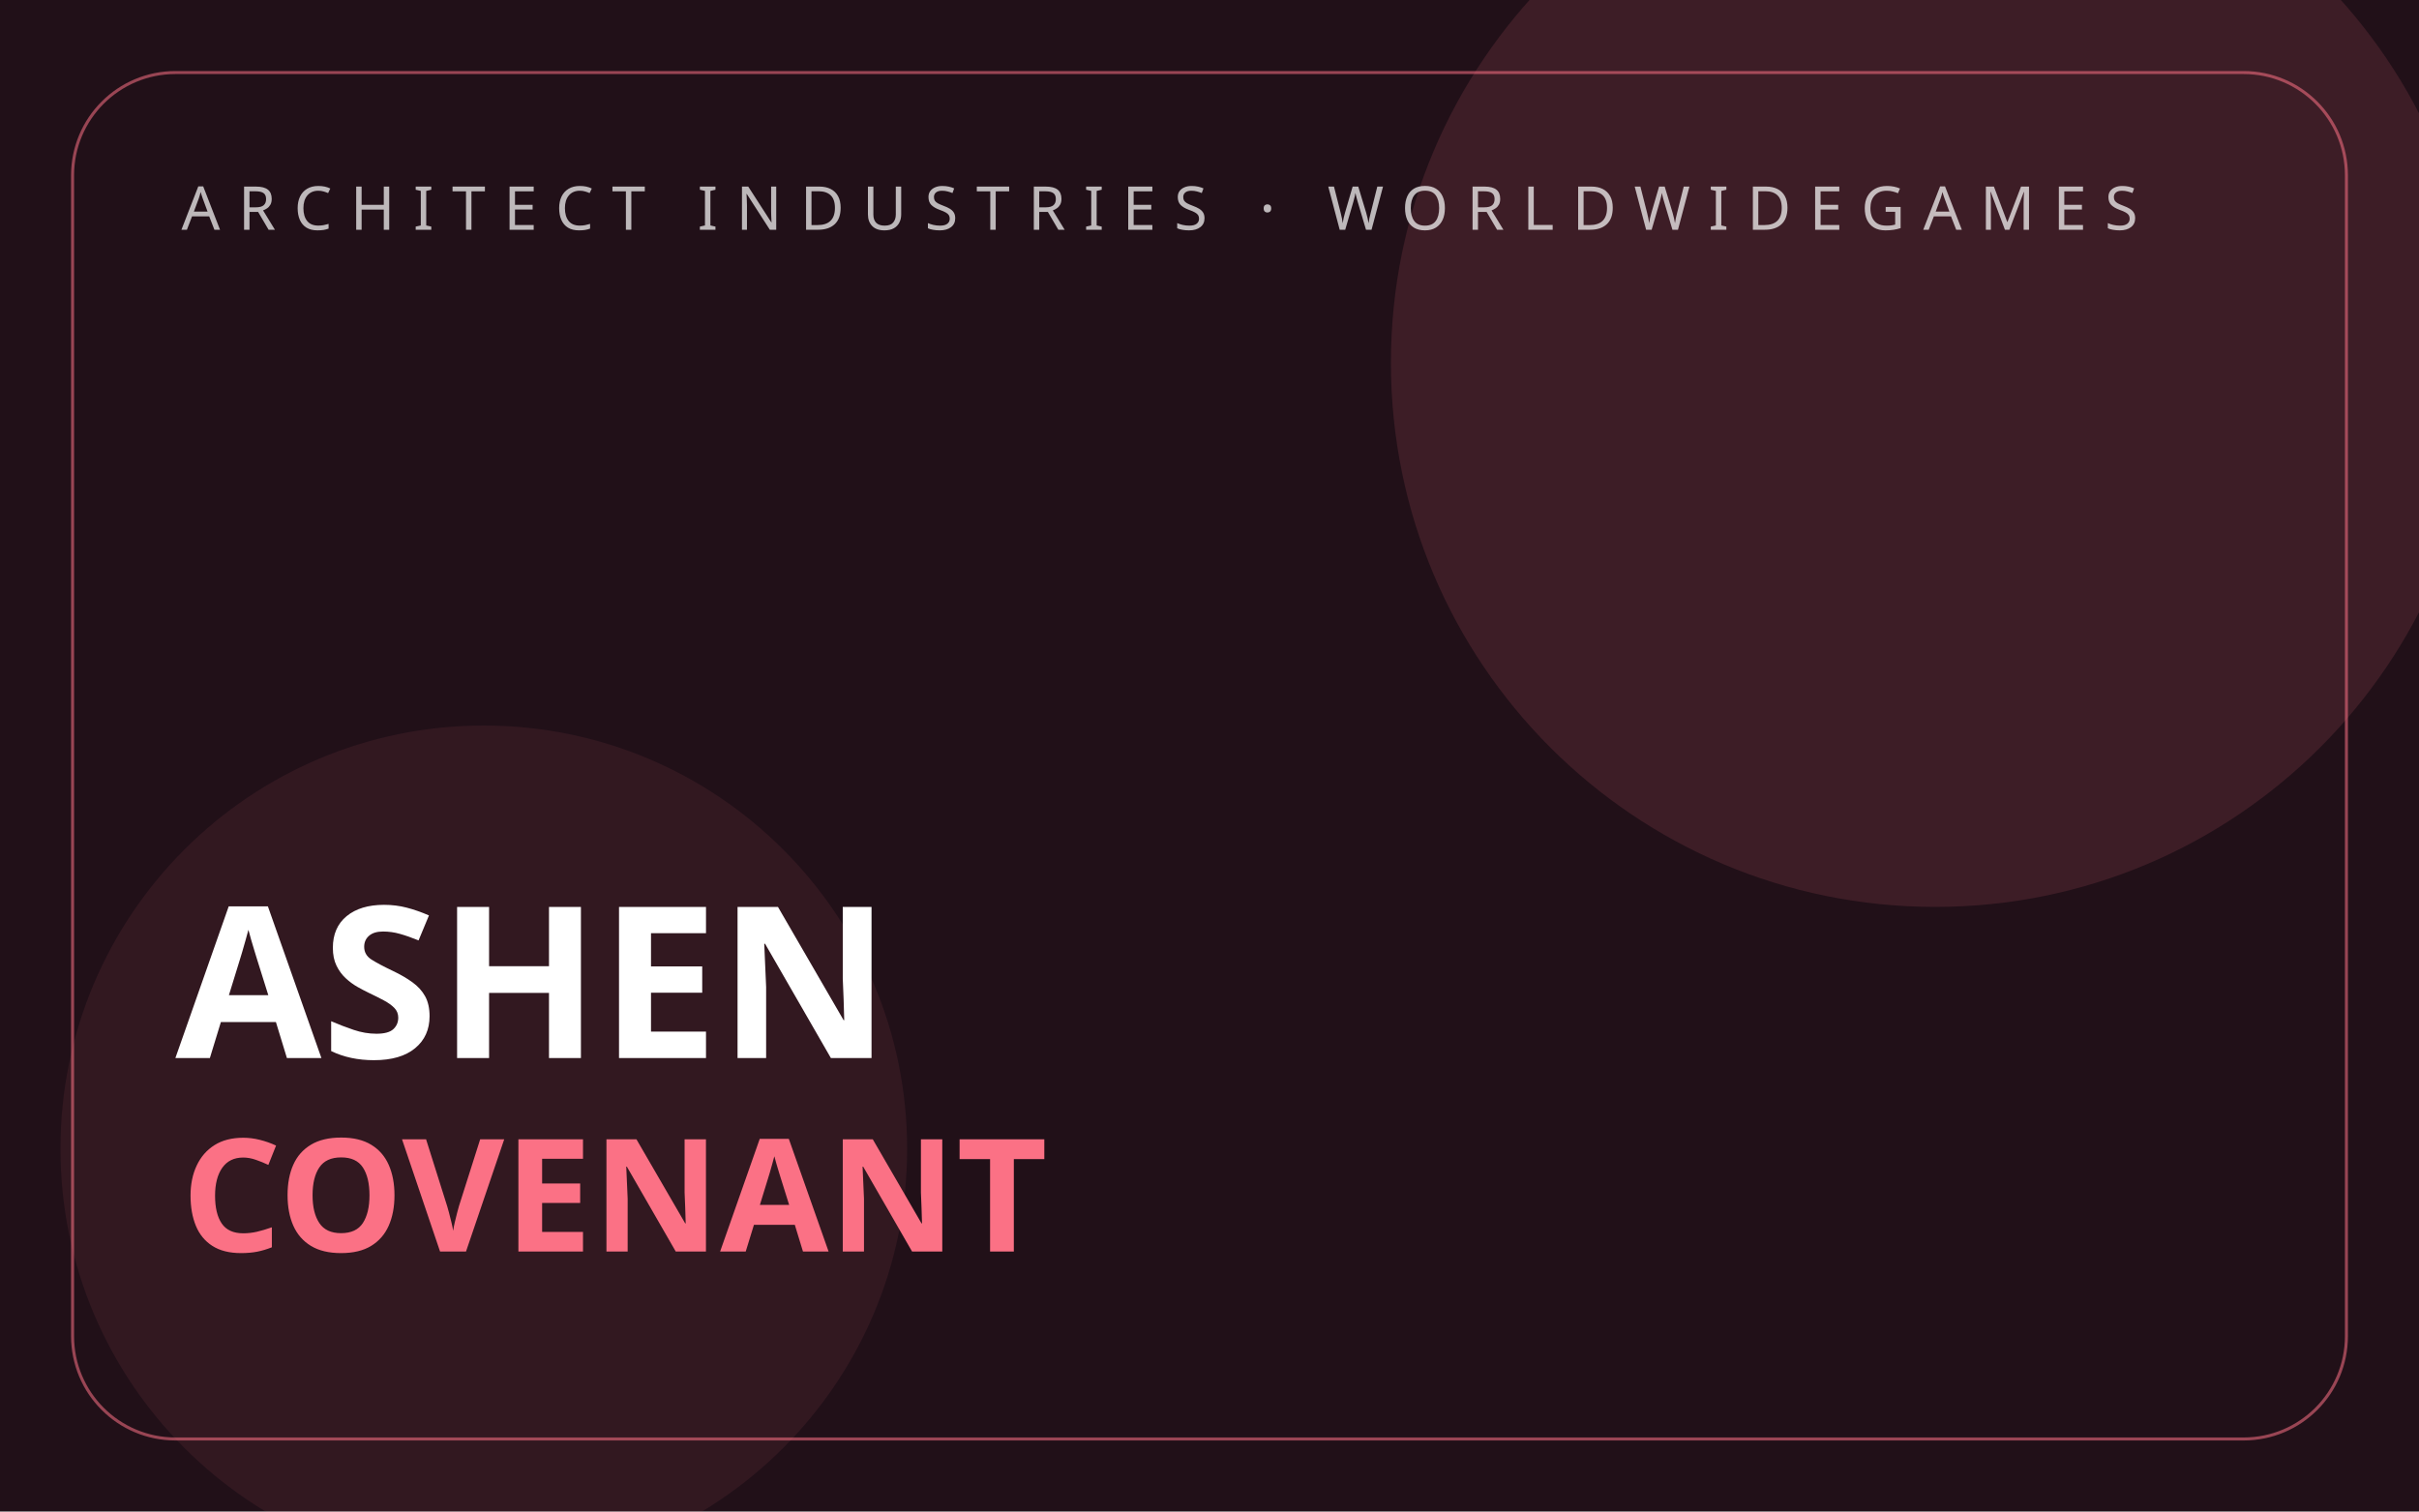
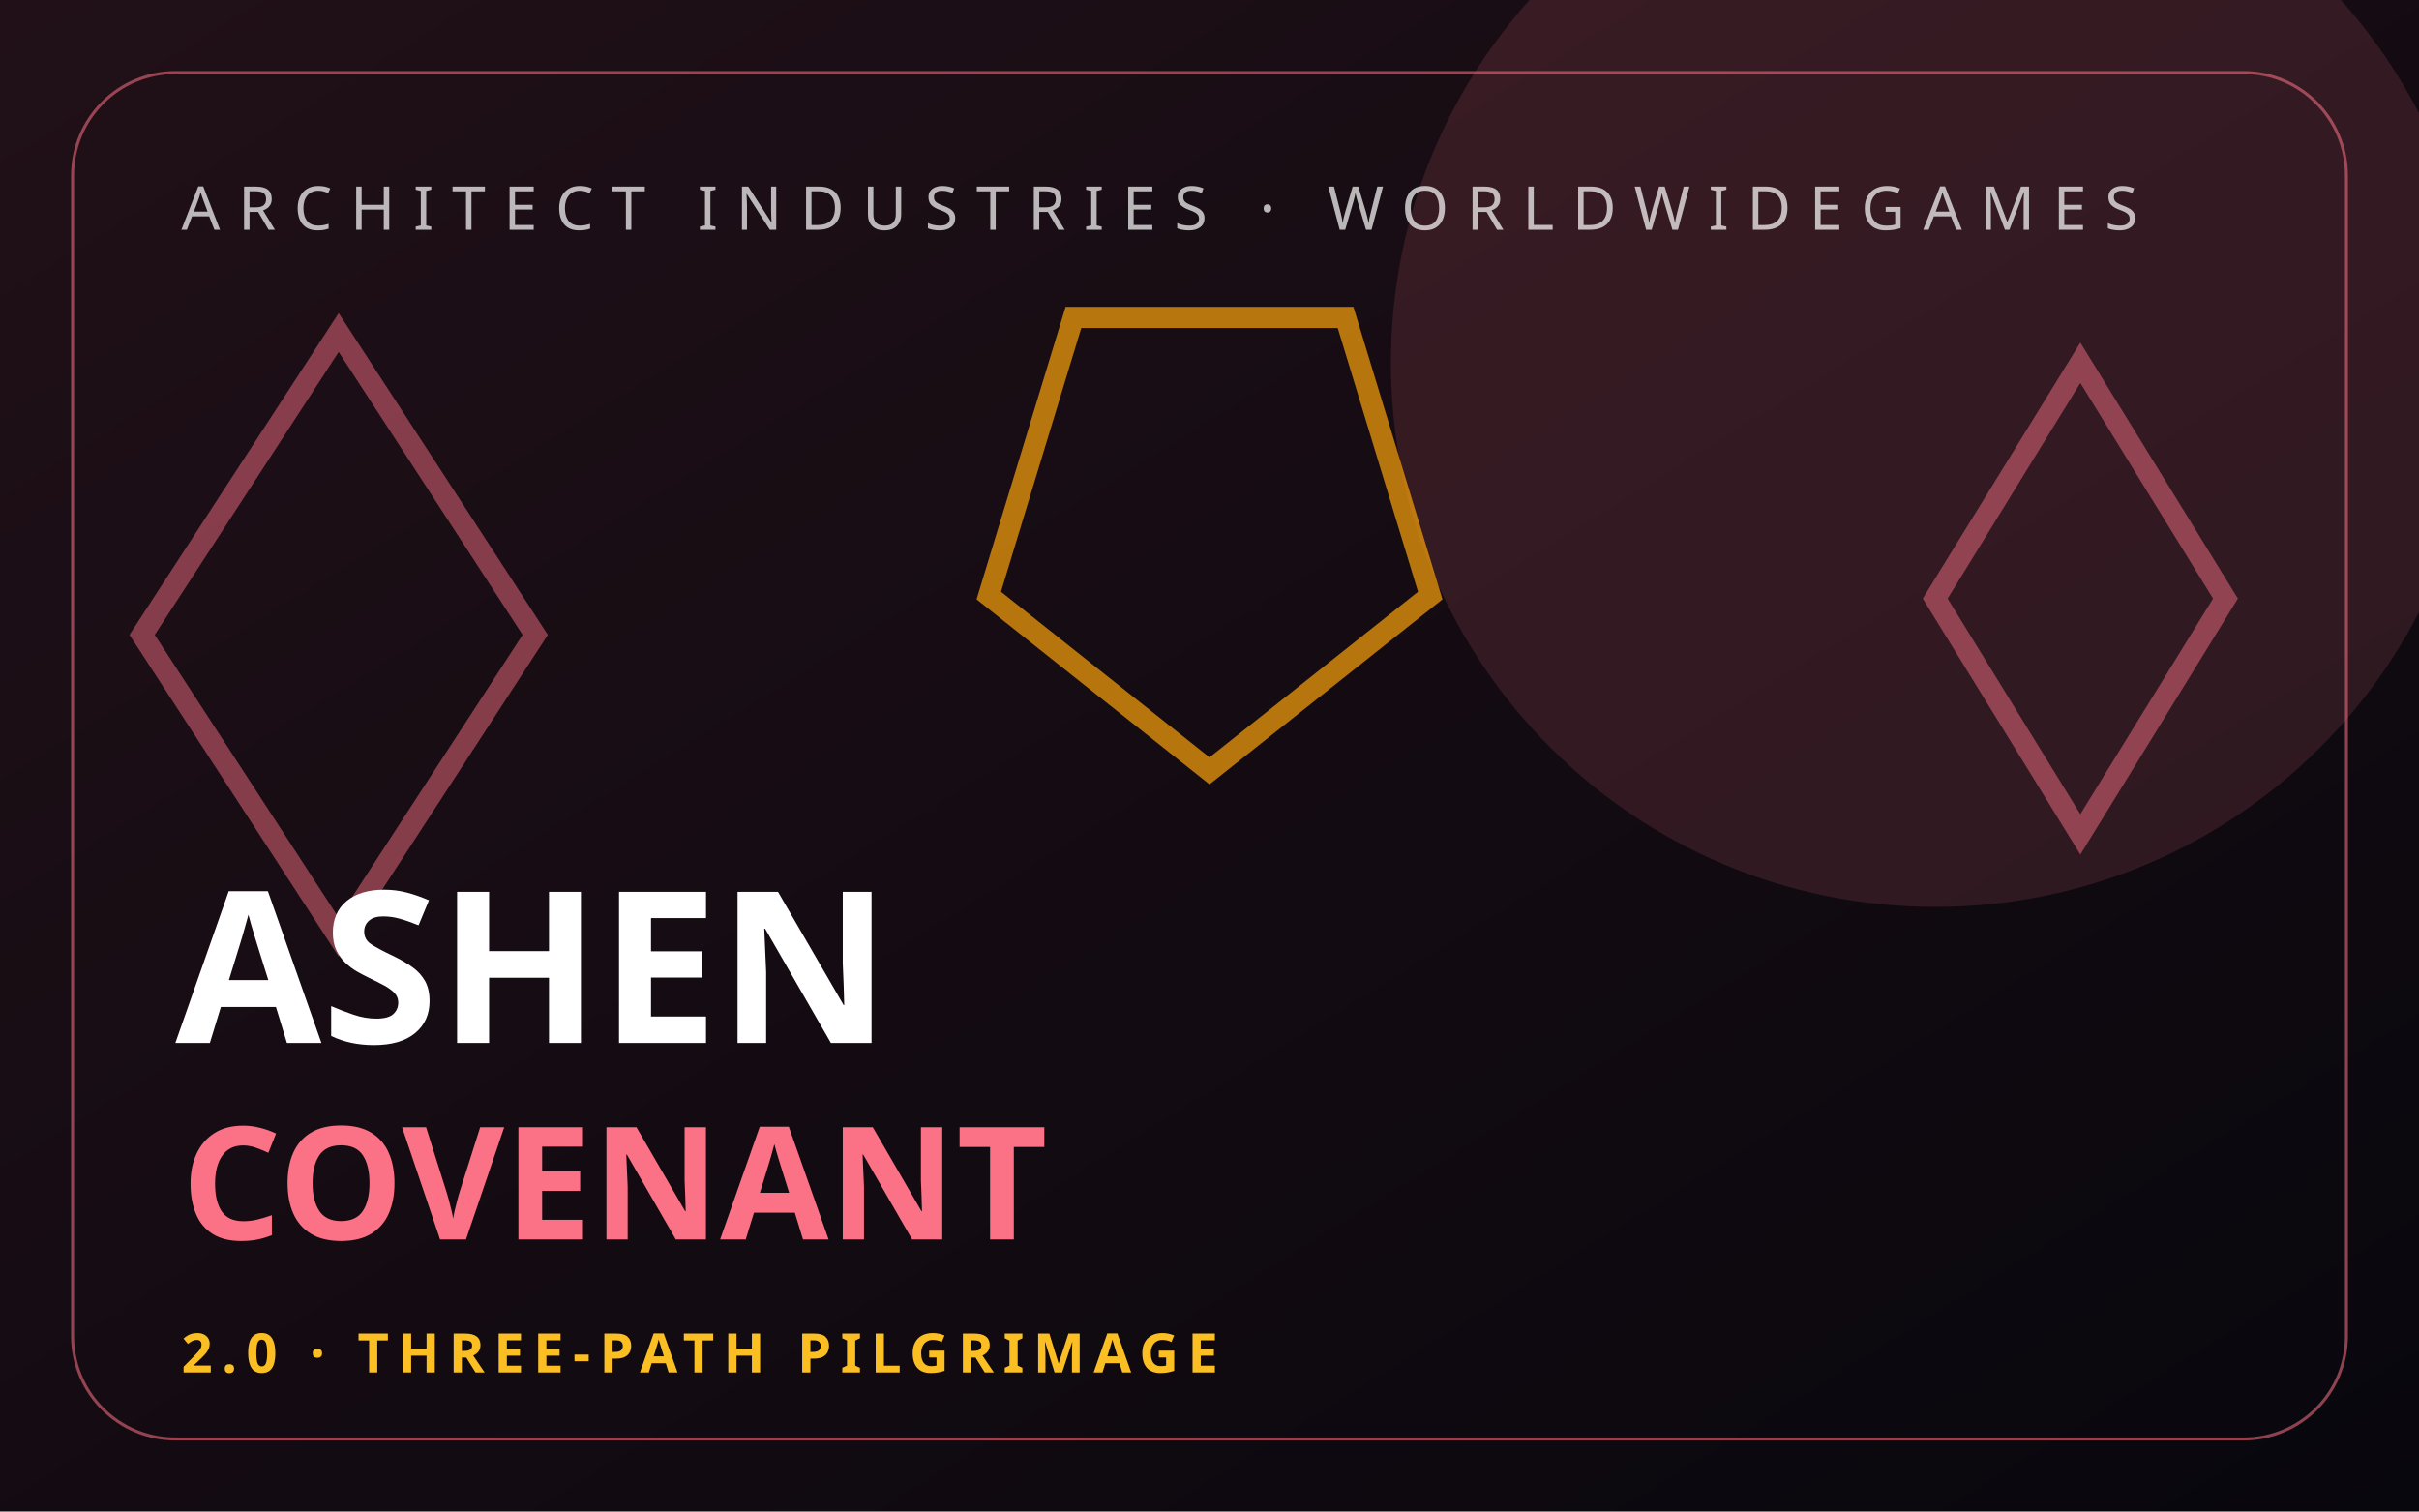
<svg xmlns="http://www.w3.org/2000/svg" viewBox="0 0 800 500">
-   <rect width="800" height="500" fill="#211018" />
-   <circle cx="640" cy="120" r="180" fill="#fb7185" opacity=".13" />
-   <circle cx="160" cy="380" r="140" fill="#fb7185" opacity=".08" />
+   <defs>
+     <linearGradient id="g" x1="0" y1="0" x2="1" y2="1">
+       <stop stop-color="#211018" />
+       <stop offset="1" stop-color="#08070d" />
+     </linearGradient>
+   </defs>
+   <rect width="800" height="500" fill="url(#g)" />
+   <circle cx="640" cy="120" r="180" fill="#fb7185" opacity=".14" />
+   <path d="M112 110l65 100-65 100-65-100zM688 120l48 78-48 78-48-78z" fill="none" stroke="#fb7185" stroke-width="7" opacity=".48" />
+   <path d="M355 105h90l28 92-73 58-73-58z" fill="none" stroke="#f59e0b" stroke-width="7" opacity=".72" />
  <rect x="24" y="24" width="752" height="452" rx="34" fill="none" stroke="#fb7185" opacity=".55" />
-   <text x="58" y="350" fill="#fff" font-family="system-ui,sans-serif" font-size="70" font-weight="900">ASHEN</text>
-   <text x="60" y="414" fill="#fb7185" font-family="system-ui,sans-serif" font-size="52" font-weight="800">COVENANT</text>
+   <text x="58" y="345" fill="#fff" font-family="system-ui,sans-serif" font-size="70" font-weight="900">ASHEN</text>
+   <text x="60" y="410" fill="#fb7185" font-family="system-ui,sans-serif" font-size="52" font-weight="800">COVENANT</text>
  <text x="60" y="76" fill="#fff" opacity=".7" font-family="system-ui,sans-serif" font-size="20" letter-spacing="6">ARCHITECT INDUSTRIES · WORLDWIDEGAMES</text>
+   <text x="60" y="454" fill="#fbbf24" font-family="system-ui,sans-serif" font-size="18" font-weight="800" letter-spacing="3">2.0 · THREE-PATH PILGRIMAGE</text>
</svg>
